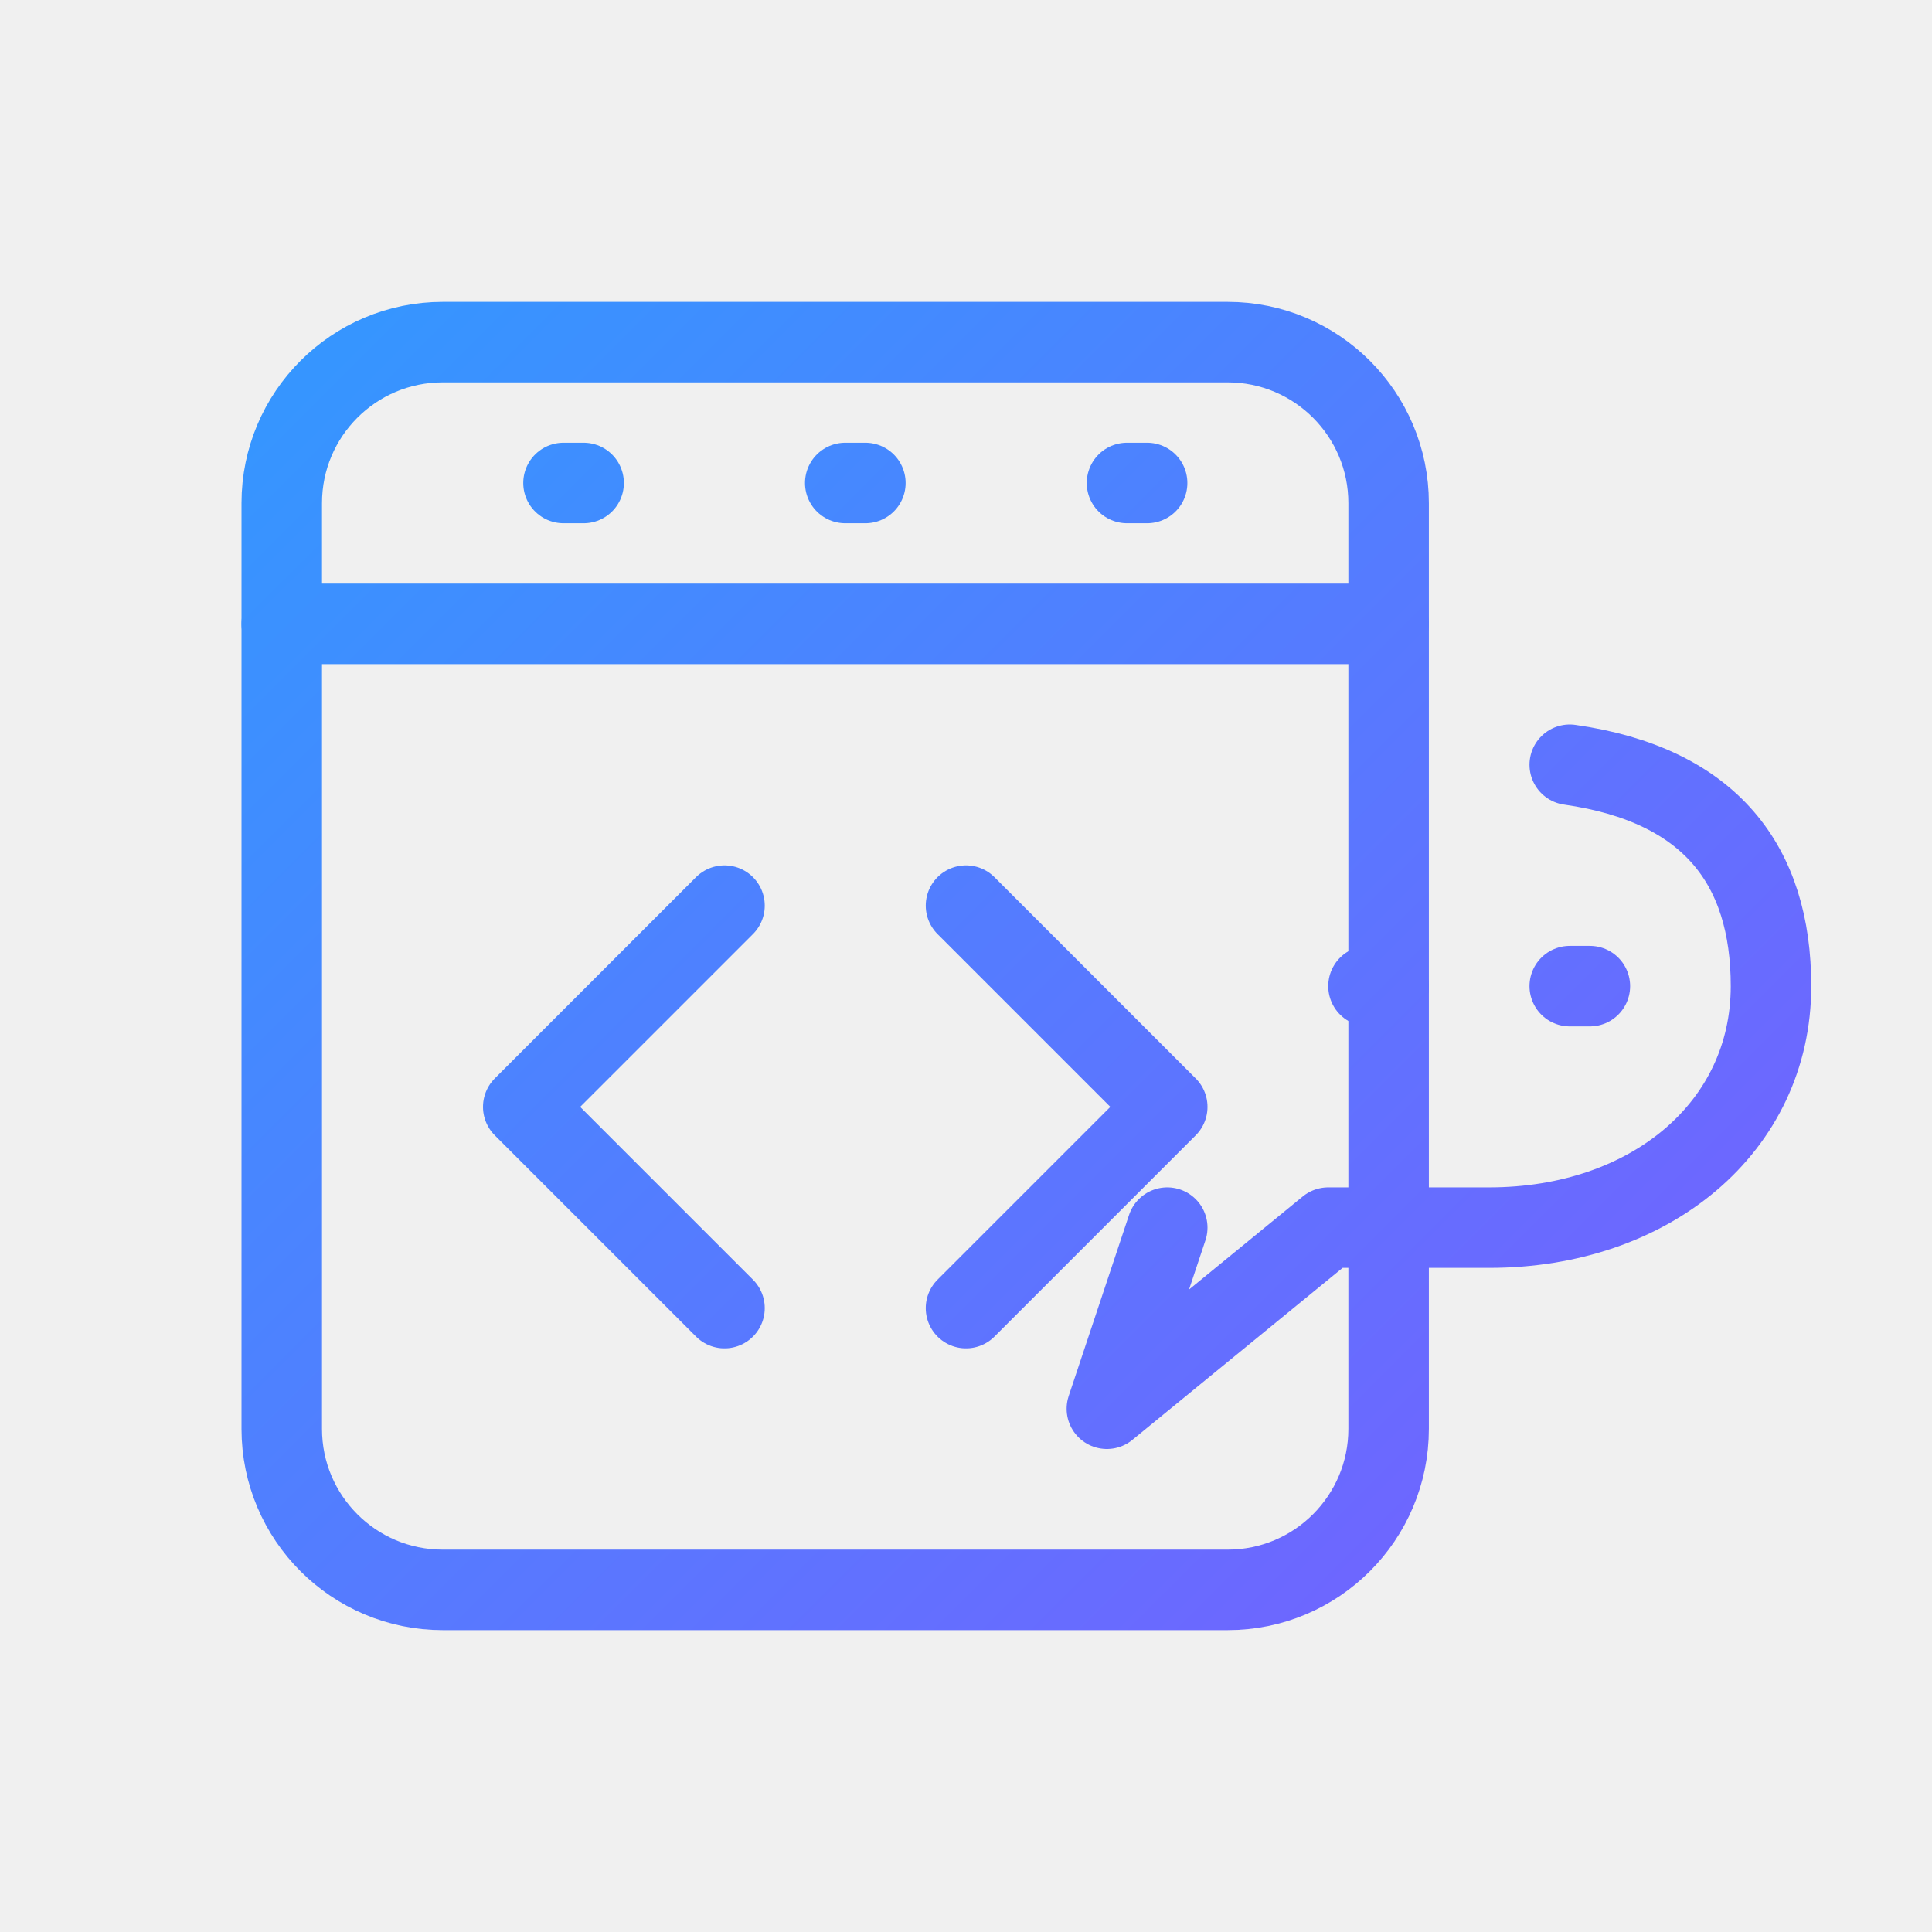
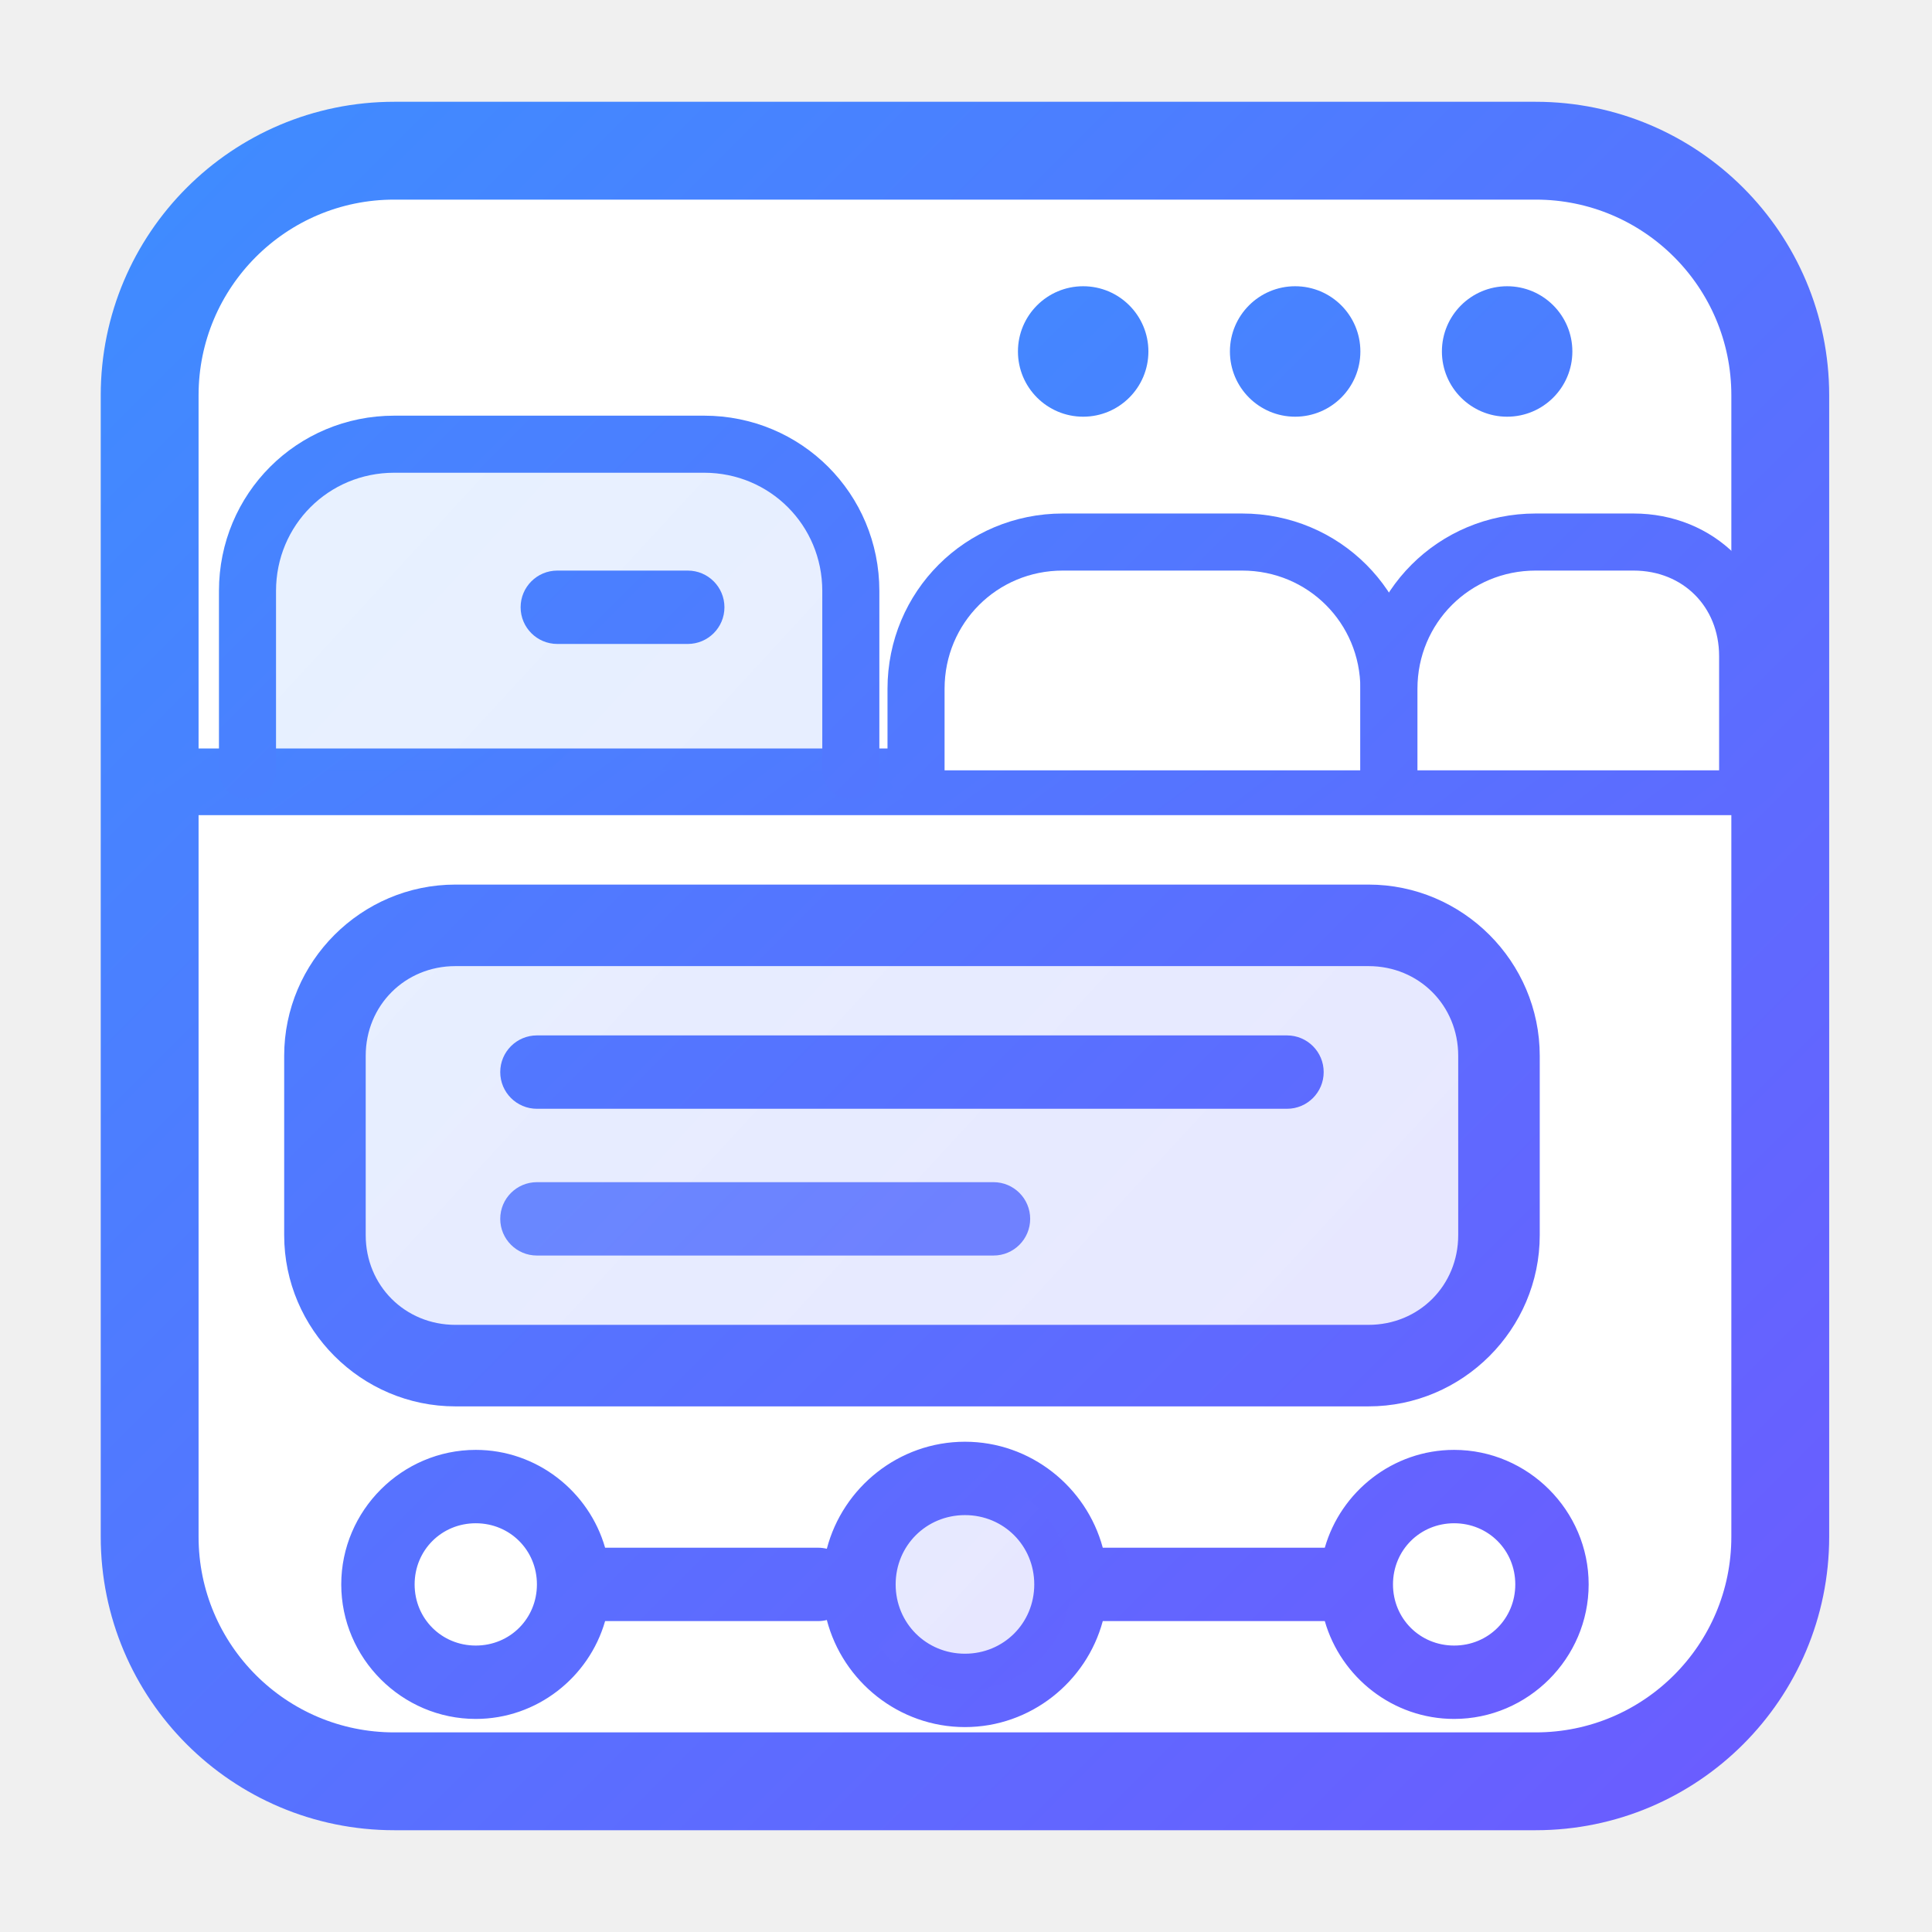
- <svg xmlns="http://www.w3.org/2000/svg" viewBox="0 0 96 96" role="img" aria-labelledby="title desc">
-   <defs>
-     <linearGradient id="g" x1="10" y1="10" x2="86" y2="86" gradientUnits="userSpaceOnUse">
-       <stop offset="0" stop-color="#2f9bff" />
-       <stop offset="1" stop-color="#7a5cff" />
+ <svg xmlns="http://www.w3.org/2000/svg" xmlns:xlink="http://www.w3.org/1999/xlink" width="256" height="256" viewBox="0 0 256 256" fill="none" version="1.1" id="svg14">
+   <defs id="defs4">
+     <linearGradient id="tabNavigationGradient" x1="28" y1="30" x2="228" y2="230" gradientUnits="userSpaceOnUse">
+       <stop stop-color="#3F8CFF" id="stop1" />
+       <stop offset="1" stop-color="#6B5CFF" id="stop2" />
    </linearGradient>
-     <linearGradient id="soft" x1="0" y1="0" x2="96" y2="96" gradientUnits="userSpaceOnUse">
-       <stop offset="0" stop-color="#eaf5ff" />
-       <stop offset="1" stop-color="#eee9ff" />
+     <linearGradient id="tabNavigationSoftFill" x1="52" y1="70" x2="204" y2="210" gradientUnits="userSpaceOnUse">
+       <stop stop-color="#3F8CFF" stop-opacity="0.12" id="stop3" />
+       <stop offset="1" stop-color="#6B5CFF" stop-opacity="0.16" id="stop4" />
    </linearGradient>
+     <linearGradient xlink:href="#tabNavigationGradient" id="linearGradient14" gradientUnits="userSpaceOnUse" x1="28" y1="30" x2="228" y2="230" gradientTransform="matrix(1.080318,0,0,1.080318,80.86774,-18.24668)" />
+     <linearGradient xlink:href="#tabNavigationGradient" id="linearGradient15" gradientUnits="userSpaceOnUse" x1="28" y1="30" x2="228" y2="230" gradientTransform="matrix(1.080318,0,0,1.080318,80.86774,-18.24668)" />
+     <linearGradient xlink:href="#tabNavigationGradient" id="linearGradient16" gradientUnits="userSpaceOnUse" x1="28" y1="30" x2="228" y2="230" gradientTransform="matrix(1.080318,0,0,1.080318,80.86774,-18.24668)" />
+     <linearGradient xlink:href="#tabNavigationSoftFill" id="linearGradient18" gradientUnits="userSpaceOnUse" x1="52" y1="70" x2="204" y2="210" gradientTransform="translate(-6.5,-6.985915)" />
+     <linearGradient xlink:href="#tabNavigationGradient" id="linearGradient19" gradientUnits="userSpaceOnUse" x1="28" y1="30" x2="228" y2="230" gradientTransform="translate(-6.5,-6.985915)" />
+     <linearGradient xlink:href="#tabNavigationGradient" id="linearGradient20" gradientUnits="userSpaceOnUse" x1="28" y1="30" x2="228" y2="230" gradientTransform="matrix(1.080318,0,0,1.080318,-17.44117,-19.9883)" />
+     <linearGradient xlink:href="#tabNavigationGradient" id="linearGradient21" gradientUnits="userSpaceOnUse" x1="28" y1="30" x2="228" y2="230" gradientTransform="matrix(1.080318,0,0,1.080318,-17.44117,-19.9883)" />
+     <linearGradient xlink:href="#tabNavigationGradient" id="linearGradient22" gradientUnits="userSpaceOnUse" x1="28" y1="30" x2="228" y2="230" gradientTransform="translate(-20,-2.149513)" />
+     <linearGradient xlink:href="#tabNavigationSoftFill" id="linearGradient24" gradientUnits="userSpaceOnUse" x1="52" y1="70" x2="204" y2="210" gradientTransform="translate(-14,-2.149513)" />
+     <linearGradient xlink:href="#tabNavigationSoftFill" id="linearGradient29" gradientUnits="userSpaceOnUse" x1="52" y1="70" x2="204" y2="210" gradientTransform="matrix(1.080318,0,0,1.080318,-19.06164,-12.44129)" />
+     <linearGradient xlink:href="#tabNavigationGradient" id="linearGradient30" gradientUnits="userSpaceOnUse" x1="28" y1="30" x2="228" y2="230" gradientTransform="matrix(1.080318,0,0,1.080318,-19.06164,-12.44129)" />
+     <linearGradient xlink:href="#tabNavigationGradient" id="linearGradient35" gradientUnits="userSpaceOnUse" x1="28" y1="30" x2="228" y2="230" gradientTransform="matrix(1.080318,0,0,1.080318,-10.4191,-12.44129)" />
+     <linearGradient xlink:href="#tabNavigationGradient" id="linearGradient36" gradientUnits="userSpaceOnUse" x1="28" y1="30" x2="228" y2="230" gradientTransform="matrix(1.080318,0,0,0.8031564,-10.4191,18.46207)" />
+     <linearGradient xlink:href="#tabNavigationGradient" id="linearGradient37" gradientUnits="userSpaceOnUse" x1="28" y1="30" x2="228" y2="230" gradientTransform="matrix(1.080318,0,0,1.080318,-10.4191,-12.44129)" />
+     <linearGradient xlink:href="#tabNavigationGradient" id="linearGradient38" gradientUnits="userSpaceOnUse" x1="28" y1="30" x2="228" y2="230" gradientTransform="matrix(1.080318,0,0,1.080318,-10.4191,-12.44129)" />
+     <linearGradient xlink:href="#tabNavigationGradient" id="linearGradient39" gradientUnits="userSpaceOnUse" x1="28" y1="30" x2="228" y2="230" gradientTransform="matrix(1.080318,0,0,1.080318,-10.4191,-12.44129)" />
  </defs>
-   <g fill="none" stroke="url(#g)" stroke-width="4" stroke-linecap="round" stroke-linejoin="round">
-     <rect x="14" y="17" width="55" height="62" rx="8" />
-     <path d="M14 31h55" />
-     <path d="M28 24h1M42 24h1M56 24h1" />
-     <path d="M36 45l-10 10 10 10" />
-     <path d="M48 45l10 10-10 10" />
-     <path d="M78 38c7 1 10 5 10 11 0 7-6 12-14 12h-8l-11 9 3-9" />
-     <path d="M78 49h1M68 49h1" />
+   <rect x="19.83" y="19.968" width="216.064" height="216.064" rx="32.41" fill="#ffffff" stroke="url(#tabNavigationGradient)" stroke-width="12.964" id="rect4" style="stroke:url(#linearGradient35)" />
+   <circle cx="143.526" cy="46.572" r="8.643" fill="url(#tabNavigationGradient)" id="circle4" style="color:#000000;font-style:normal;font-variant:normal;font-weight:normal;font-stretch:normal;font-size:medium;line-height:normal;font-family:sans-serif;font-variant-ligatures:normal;font-variant-position:normal;font-variant-caps:normal;font-variant-numeric:normal;font-variant-alternates:normal;font-variant-east-asian:normal;font-feature-settings:normal;font-variation-settings:normal;text-indent:0;text-align:start;text-decoration-line:none;text-decoration-style:solid;text-decoration-color:#000000;letter-spacing:normal;word-spacing:normal;text-transform:none;writing-mode:lr-tb;direction:ltr;text-orientation:mixed;dominant-baseline:auto;baseline-shift:baseline;text-anchor:start;white-space:normal;shape-padding:0;shape-margin:0;inline-size:0;clip-rule:nonzero;display:inline;overflow:visible;visibility:visible;isolation:auto;mix-blend-mode:normal;color-interpolation:sRGB;color-interpolation-filters:linearRGB;solid-color:#000000;solid-opacity:1;vector-effect:none;fill:url(#linearGradient14);fill-opacity:1;fill-rule:nonzero;stroke:none;stroke-width:1.08;stroke-linecap:butt;stroke-linejoin:miter;stroke-miterlimit:4;stroke-dasharray:none;stroke-dashoffset:0;stroke-opacity:1;-inkscape-stroke:none;color-rendering:auto;image-rendering:auto;shape-rendering:auto;text-rendering:auto;enable-background:accumulate;stop-color:#000000;stop-opacity:1" />
+   <circle cx="171.614" cy="46.572" r="8.643" fill="url(#tabNavigationGradient)" id="circle5" style="color:#000000;font-style:normal;font-variant:normal;font-weight:normal;font-stretch:normal;font-size:medium;line-height:normal;font-family:sans-serif;font-variant-ligatures:normal;font-variant-position:normal;font-variant-caps:normal;font-variant-numeric:normal;font-variant-alternates:normal;font-variant-east-asian:normal;font-feature-settings:normal;font-variation-settings:normal;text-indent:0;text-align:start;text-decoration-line:none;text-decoration-style:solid;text-decoration-color:#000000;letter-spacing:normal;word-spacing:normal;text-transform:none;writing-mode:lr-tb;direction:ltr;text-orientation:mixed;dominant-baseline:auto;baseline-shift:baseline;text-anchor:start;white-space:normal;shape-padding:0;shape-margin:0;inline-size:0;clip-rule:nonzero;display:inline;overflow:visible;visibility:visible;isolation:auto;mix-blend-mode:normal;color-interpolation:sRGB;color-interpolation-filters:linearRGB;solid-color:#000000;solid-opacity:1;vector-effect:none;fill:url(#linearGradient15);fill-opacity:1;fill-rule:nonzero;stroke:none;stroke-width:1.08;stroke-linecap:butt;stroke-linejoin:miter;stroke-miterlimit:4;stroke-dasharray:none;stroke-dashoffset:0;stroke-opacity:1;-inkscape-stroke:none;color-rendering:auto;image-rendering:auto;shape-rendering:auto;text-rendering:auto;enable-background:accumulate;stop-color:#000000;stop-opacity:1" />
+   <circle cx="199.703" cy="46.572" r="8.643" fill="url(#tabNavigationGradient)" id="circle6" style="color:#000000;font-style:normal;font-variant:normal;font-weight:normal;font-stretch:normal;font-size:medium;line-height:normal;font-family:sans-serif;font-variant-ligatures:normal;font-variant-position:normal;font-variant-caps:normal;font-variant-numeric:normal;font-variant-alternates:normal;font-variant-east-asian:normal;font-feature-settings:normal;font-variation-settings:normal;text-indent:0;text-align:start;text-decoration-line:none;text-decoration-style:solid;text-decoration-color:#000000;letter-spacing:normal;word-spacing:normal;text-transform:none;writing-mode:lr-tb;direction:ltr;text-orientation:mixed;dominant-baseline:auto;baseline-shift:baseline;text-anchor:start;white-space:normal;shape-padding:0;shape-margin:0;inline-size:0;clip-rule:nonzero;display:inline;overflow:visible;visibility:visible;isolation:auto;mix-blend-mode:normal;color-interpolation:sRGB;color-interpolation-filters:linearRGB;solid-color:#000000;solid-opacity:1;vector-effect:none;fill:url(#linearGradient16);fill-opacity:1;fill-rule:nonzero;stroke:none;stroke-width:1.08;stroke-linecap:butt;stroke-linejoin:miter;stroke-miterlimit:4;stroke-dasharray:none;stroke-dashoffset:0;stroke-opacity:1;-inkscape-stroke:none;color-rendering:auto;image-rendering:auto;shape-rendering:auto;text-rendering:auto;enable-background:accumulate;stop-color:#000000;stop-opacity:1" />
+   <path style="fill:url(#linearGradient36);stroke-width:0.862;stroke-linecap:round" d="m 26.312,99.179 a 5.942,4.417 0 0 0 -5.941,4.417 5.942,4.417 0 0 0 5.941,4.417 H 229.412 a 5.942,4.417 0 0 0 5.941,-4.417 5.942,4.417 0 0 0 -5.941,-4.417 z" id="path6" />
+   <path d="M 32.794,102.072 V 78.305 c 0,-10.803 8.643,-19.446 19.446,-19.446 h 41.052 c 10.803,0 19.446,8.643 19.446,19.446 v 23.767" fill="url(#tabNavigationSoftFill)" stroke="url(#tabNavigationGradient)" stroke-width="11" stroke-linecap="round" stroke-linejoin="round" id="path7" style="fill:url(#linearGradient29);stroke:url(#linearGradient30);stroke-width:7.562;stroke-dasharray:none" />
+   <path d="M 121.38,102.072 V 91.269 c 0,-10.803 8.643,-19.446 19.446,-19.446 h 23.767 c 10.803,0 19.446,8.643 19.446,19.446 v 10.803" fill="#ffffff" stroke="url(#tabNavigationGradient)" stroke-width="11" stroke-linecap="round" stroke-linejoin="round" id="path8" style="stroke:url(#linearGradient37);stroke-width:7.562;stroke-dasharray:none" />
+   <path d="M 184.038,102.072 V 91.269 c 0,-10.803 8.643,-19.446 19.446,-19.446 h 12.964 c 8.643,0 15.124,6.482 15.124,15.124 v 15.124" fill="#ffffff" stroke="url(#tabNavigationGradient)" stroke-width="11" stroke-linecap="round" stroke-linejoin="round" id="path9" style="stroke:url(#linearGradient38);stroke-width:7.562;stroke-dasharray:none" />
+   <path style="fill:url(#linearGradient39);stroke-width:1.08;stroke-linecap:round" d="m 73.846,75.605 a 4.861,4.861 0 0 0 -4.861,4.861 4.861,4.861 0 0 0 4.861,4.861 h 17.285 a 4.861,4.861 0 0 0 4.861,-4.861 4.861,4.861 0 0 0 -4.861,-4.861 z" id="path10" />
+   <g id="rect10" transform="matrix(1.080318,0,0,1.080318,-10.4191,-12.44129)">
+     <path style="fill:url(#linearGradient18)" d="m 65.5,125.014 h 112 c 8.864,0 16,7.136 16,16 v 22 c 0,8.864 -7.136,16 -16,16 h -112 c -8.864,0 -16,-7.136 -16,-16 v -22 c 0,-8.864 7.136,-16 16,-16 z" id="path30" />
+     <path style="fill:url(#linearGradient19)" d="m 65.5,120.014 c -11.548,0 -21,9.452 -21,21 v 22 c 0,11.548 9.452,21 21,21 h 112 c 11.548,0 21,-9.452 21,-21 v -22 c 0,-11.548 -9.452,-21 -21,-21 z m 0,10 h 112 c 6.18,0 11,4.82 11,11 v 22 c 0,6.18 -4.82,11 -11,11 h -112 c -6.18,0 -11,-4.82 -11,-11 v -22 c 0,-6.18 4.82,-11 11,-11 z" id="path31" />
  </g>
+   <path style="fill:url(#linearGradient20);stroke-width:1.08;stroke-linecap:round" d="m 71.145,137.197 a 4.861,4.861 0 0 0 -4.861,4.861 4.861,4.861 0 0 0 4.861,4.861 h 99.389 a 4.861,4.861 0 0 0 4.861,-4.861 4.861,4.861 0 0 0 -4.861,-4.861 z" id="path11" />
+   <path style="fill:#ffffff;stroke-width:1.08" d="m 205.644,209.943 a 12.964,12.964 0 0 1 -12.964,12.964 12.964,12.964 0 0 1 -12.964,-12.964 12.964,12.964 0 0 1 12.964,-12.964 12.964,12.964 0 0 1 12.964,12.964 z" id="path32" />
+   <path style="opacity:0.85;fill:url(#linearGradient21);stroke-width:1.08;stroke-linecap:round" d="m 71.145,156.643 a 4.861,4.861 0 0 0 -4.861,4.861 4.861,4.861 0 0 0 4.861,4.861 h 60.498 a 4.861,4.861 0 0 0 4.861,-4.861 4.861,4.861 0 0 0 -4.861,-4.861 z" id="path12" />
+   <g id="circle12" transform="matrix(1.080318,0,0,1.080318,-10.4191,-12.44129)">
+     <path style="fill:#ffffff" d="m 80,205.85 a 12,12 0 0 1 -12,12 12,12 0 0 1 -12,-12 12,12 0 0 1 12,-12 12,12 0 0 1 12,12 z" id="path34" />
+     <path id="path35" style="fill:url(#linearGradient22)" d="m 128,188.35 c -8.104,0 -14.983,5.608 -16.941,13.129 A 4.5,4.5 0 0 0 110,201.35 H 83.863 c -1.977,-6.897 -8.362,-12 -15.863,-12 -9.059,0 -16.5,7.441 -16.5,16.5 0,9.059 7.441,16.5 16.5,16.5 7.501,0 13.886,-5.103 15.863,-12 H 110 a 4.5,4.5 0 0 0 1.059,-0.133 c 1.957,7.522 8.836,13.133 16.941,13.133 8.057,0 14.901,-5.545 16.904,-13 h 27.232 c 1.977,6.897 8.362,12 15.863,12 9.059,0 16.5,-7.441 16.5,-16.5 0,-9.059 -7.441,-16.5 -16.5,-16.5 -7.501,0 -13.886,5.103 -15.863,12 H 144.904 c -2.003,-7.455 -8.847,-13 -16.904,-13 z m 0,9 c 4.748,0 8.5,3.752 8.5,8.5 0,4.748 -3.752,8.5 -8.5,8.5 -4.748,0 -8.5,-3.752 -8.5,-8.5 0,-4.748 3.752,-8.5 8.5,-8.5 z m -60,1 c 4.195,0 7.5,3.305 7.5,7.5 0,4.195 -3.305,7.5 -7.5,7.5 -4.195,0 -7.5,-3.305 -7.5,-7.5 0,-4.195 3.305,-7.5 7.5,-7.5 z m 120,0 c 4.195,0 7.5,3.305 7.5,7.5 0,4.195 -3.305,7.5 -7.5,7.5 -4.195,0 -7.5,-3.305 -7.5,-7.5 0,-4.195 3.305,-7.5 7.5,-7.5 z" />
+   </g>
+   <g id="circle13" transform="matrix(1.080318,0,0,1.080318,-10.4191,-12.44129)">
+     <path style="fill:url(#linearGradient24)" d="m 141,205.85 a 13,13 0 0 1 -13,13 13,13 0 0 1 -13,-13 13,13 0 0 1 13,-13 13,13 0 0 1 13,13 z" id="path27" />
+   </g>
+   <g id="circle14" />
</svg>
